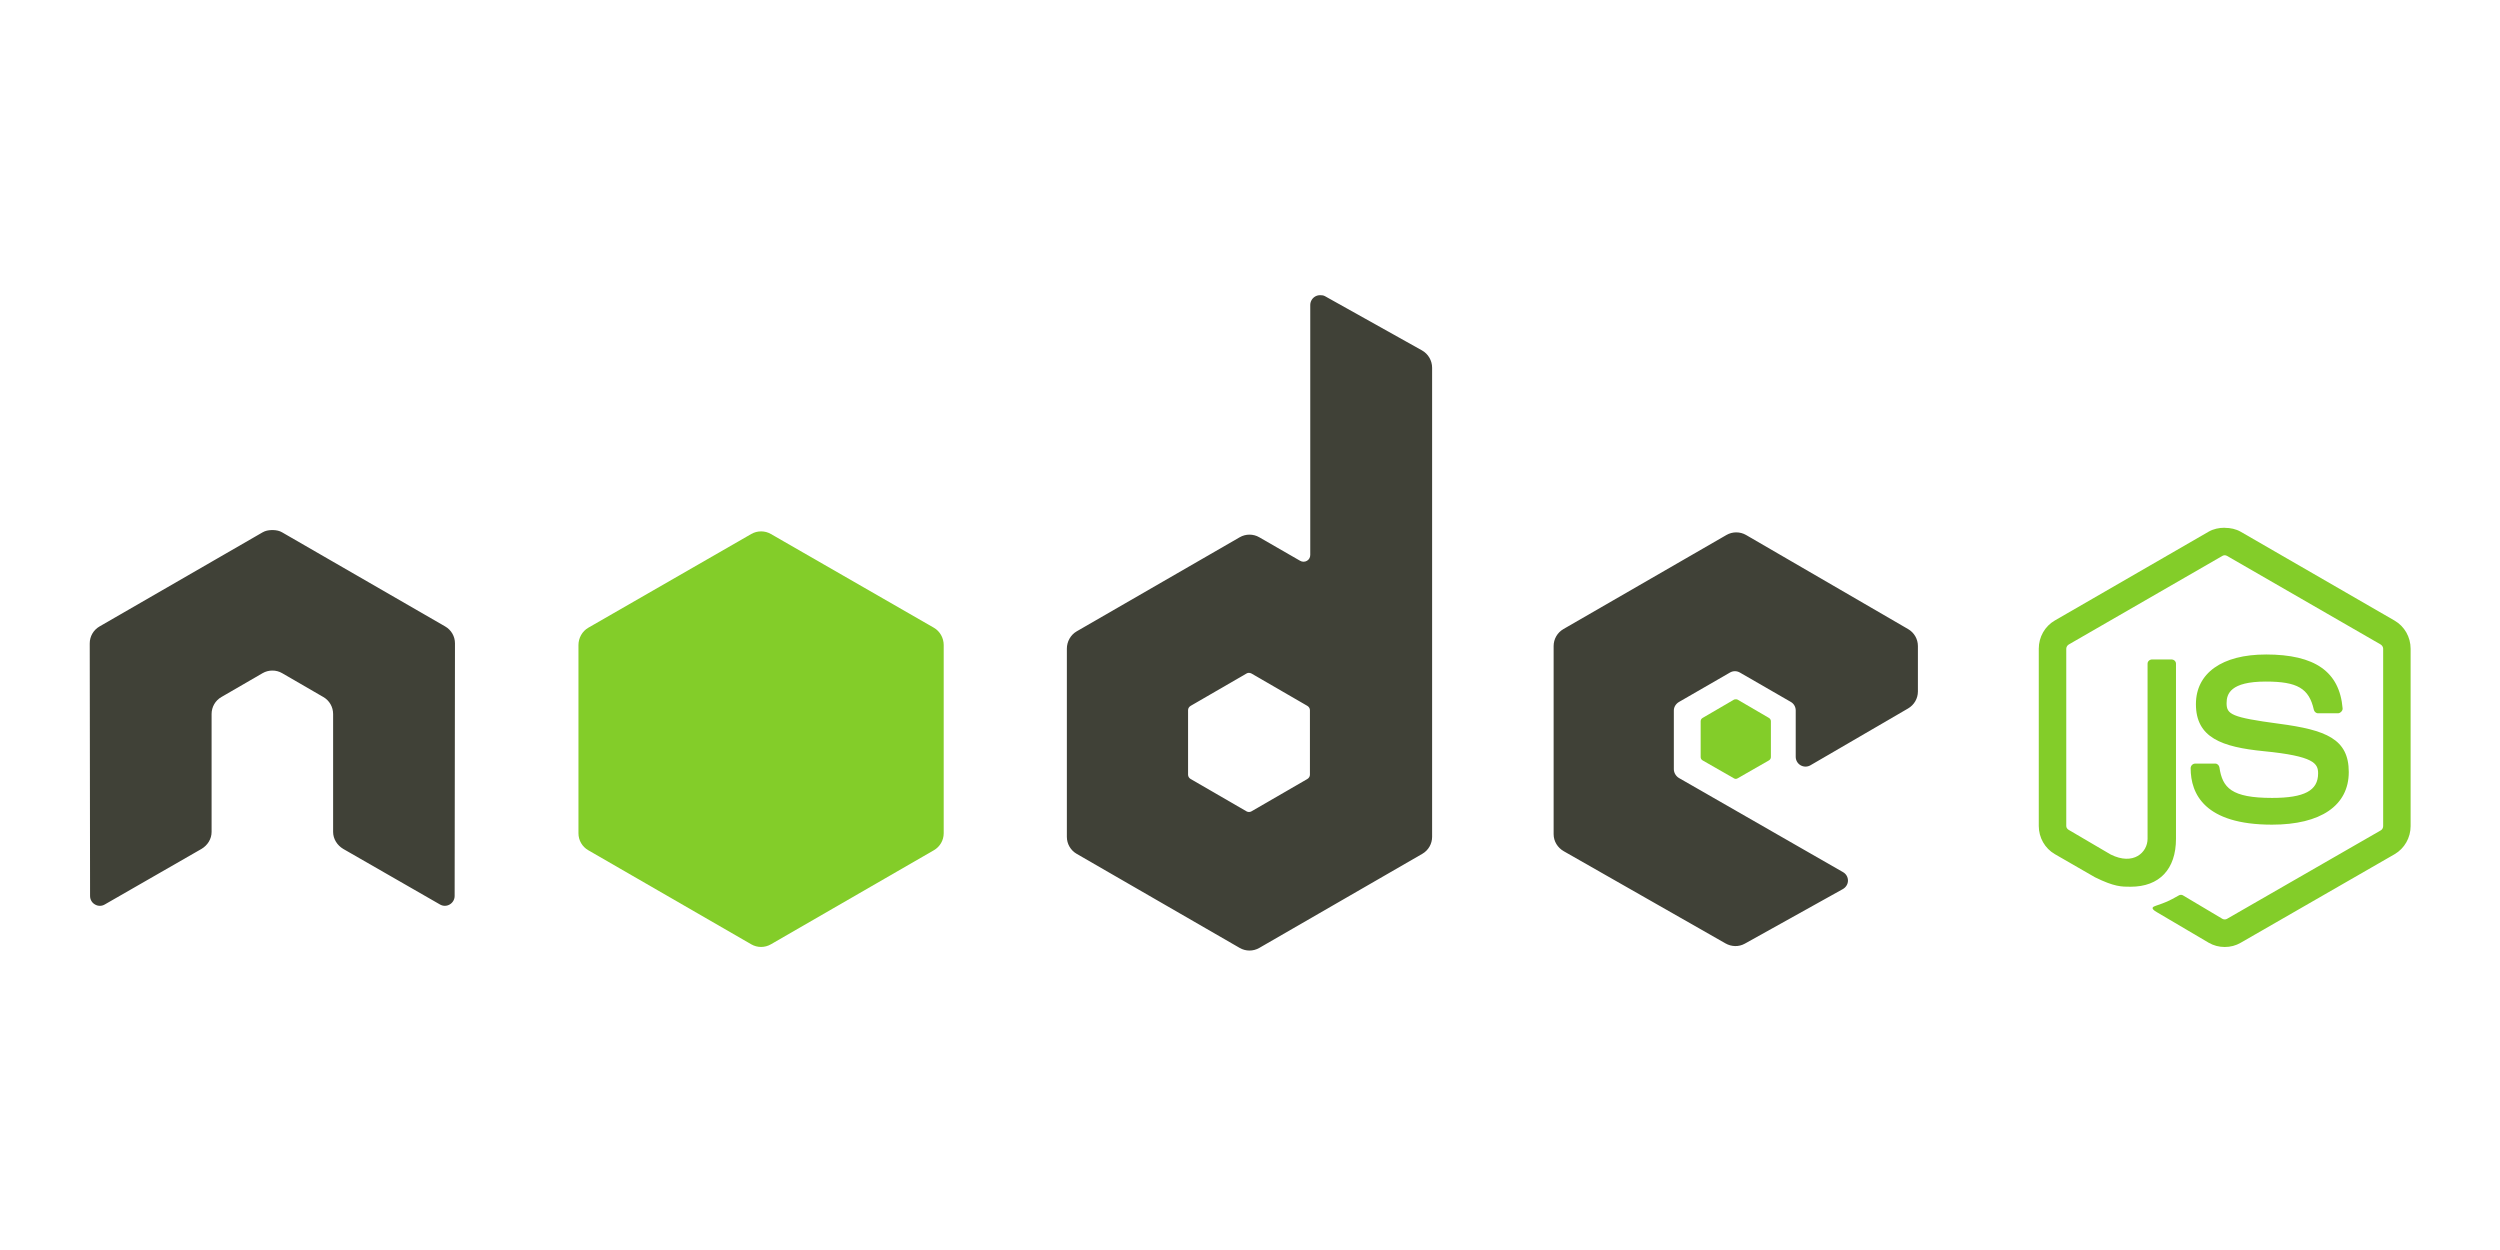
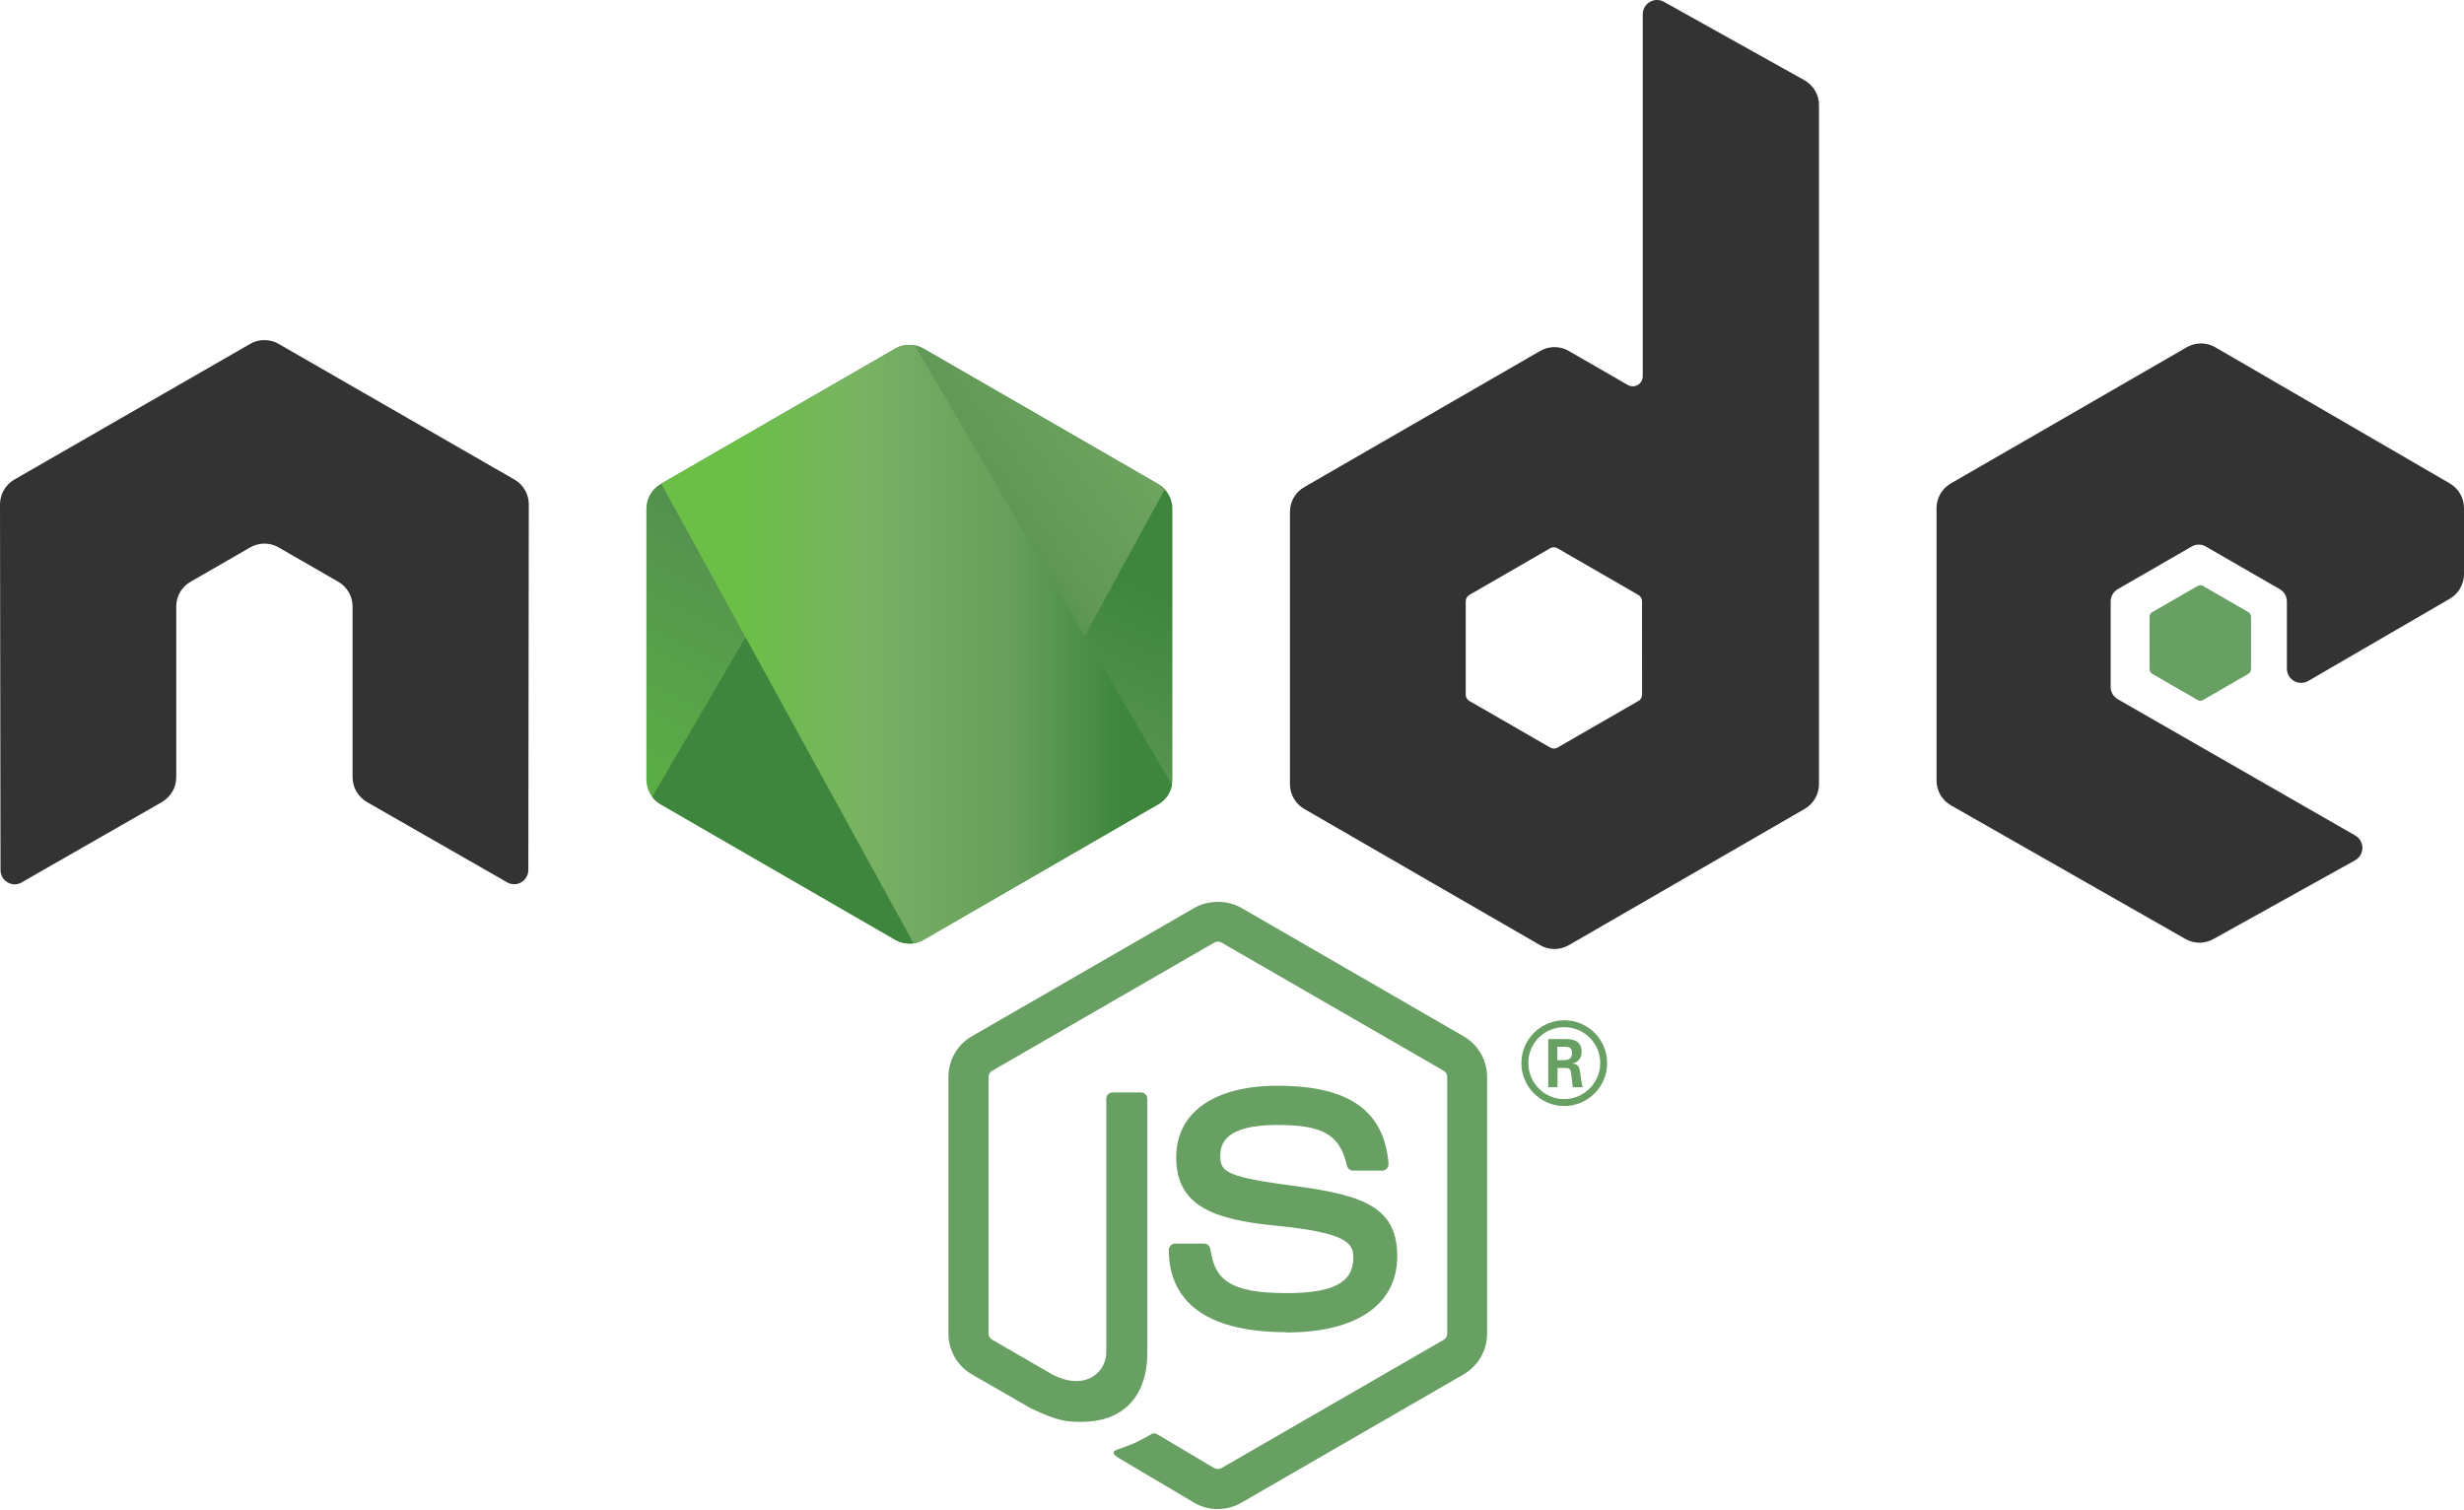
- <svg xmlns="http://www.w3.org/2000/svg" width="120" height="60" preserveAspectRatio="xMidYMid">
-   <g transform="matrix(.217946 0 0 .217946 4.120542 14.08555)">
-     <path d="M471.05 51.6c-1.245 0-2.455.257-3.526.863l-33.888 19.57c-2.193 1.263-3.526 3.65-3.526 6.188v39.07c0 2.537 1.333 4.92 3.526 6.187l8.85 5.1c4.3 2.12 5.886 2.086 7.843 2.086 6.366 0 10-3.863 10-10.577V81.542c0-.545-.472-.935-1.007-.935h-4.245c-.544 0-1.007.4-1.007.935v38.565c0 2.976-3.1 5.97-8.13 3.454l-9.2-5.396c-.325-.177-.576-.5-.576-.863v-39.07c0-.37.248-.748.576-.935l33.817-19.5c.317-.182.694-.182 1.007 0l33.817 19.5c.322.193.576.553.576.935v39.07c0 .373-.187.755-.504.935l-33.888 19.5c-.3.173-.7.173-1.007 0l-8.706-5.18c-.26-.152-.613-.14-.863 0-2.403 1.362-2.855 1.52-5.108 2.302-.555.193-1.4.494.288 1.44l11.368 6.7c1.082.626 2.288.935 3.526.935 1.255 0 2.443-.3 3.526-.935l33.888-19.5c2.193-1.276 3.526-3.65 3.526-6.187v-39.07c0-2.538-1.333-4.92-3.526-6.188l-33.888-19.57c-1.062-.606-2.28-.863-3.526-.863zm9.066 27.918c-9.65 0-15.397 4.107-15.397 10.936 0 7.4 5.704 9.444 14.966 10.36 11.08 1.085 11.944 2.712 11.944 4.893 0 3.783-3.016 5.396-10.145 5.396-8.956 0-10.925-2.236-11.584-6.7-.078-.478-.446-.863-.935-.863h-4.4a1.03 1.03 0 0 0-1.007 1.007c0 5.703 3.102 12.447 17.916 12.447 10.723 0 16.908-4.2 16.908-11.584 0-7.3-4.996-9.273-15.397-10.65-10.5-1.4-11.512-2.07-11.512-4.533 0-2.032.85-4.75 8.634-4.75 6.953 0 9.523 1.5 10.577 6.188.092.44.48.8.935.8h4.4c.27 0 .532-.166.72-.36.184-.207.314-.44.288-.72-.68-8.074-6.064-11.872-16.908-11.872z" fill="#83cd29" />
-     <path d="M271.82.383a2.18 2.18 0 0 0-1.079.288 2.18 2.18 0 0 0-1.079 1.871v55.042c0 .54-.252 1.024-.72 1.295a1.5 1.5 0 0 1-1.511 0l-8.994-5.18a4.31 4.31 0 0 0-4.317 0L218.218 74.42c-1.342.774-2.16 2.264-2.16 3.813v41.443a4.31 4.31 0 0 0 2.159 3.741l35.903 20.722a4.3 4.3 0 0 0 4.317 0l35.903-20.722a4.31 4.31 0 0 0 2.159-3.741V16.356c0-1.572-.858-3.047-2.23-3.813L272.9.598c-.336-.187-.708-.22-1.08-.216zM40.86 52.115c-.685.028-1.328.147-1.943.504L3.015 73.34a4.3 4.3 0 0 0-2.158 3.741L.93 132.7c0 .774.4 1.492 1.08 1.87.667.4 1.494.4 2.158 0l21.297-12.232c1.35-.8 2.23-2.196 2.23-3.74V92.623c0-1.55.815-2.97 2.16-3.74l9.066-5.252a4.25 4.25 0 0 1 2.158-.576 4.24 4.24 0 0 1 2.159.576L52.3 88.88c1.343.77 2.158 2.192 2.158 3.74v25.974c0 1.546.9 2.95 2.23 3.74l21.297 12.232c.67.4 1.495.4 2.158 0 .66-.38 1.08-1.097 1.08-1.87l.072-55.617a4.28 4.28 0 0 0-2.158-3.741L43.235 52.618c-.607-.356-1.253-.476-1.943-.504h-.43zm322.624.504a4.29 4.29 0 0 0-2.159.576l-35.903 20.722c-1.34.775-2.16 2.192-2.16 3.74V119.1c0 1.558.878 2.97 2.23 3.74l35.615 20.3c1.315.75 2.92.807 4.245.07l21.585-12.016c.685-.38 1.148-1.09 1.15-1.87s-.403-1.482-1.08-1.87l-36.12-20.722c-.676-.386-1.15-1.167-1.15-1.943V91.83c0-.774.48-1.484 1.15-1.87l11.224-6.476c.668-.386 1.488-.386 2.16 0L375.5 89.96a2.15 2.15 0 0 1 1.079 1.87v10.217a2.15 2.15 0 0 0 1.079 1.87c.673.388 1.488.39 2.16 0L401.33 91.4c1.335-.776 2.16-2.197 2.16-3.74v-10a4.32 4.32 0 0 0-2.159-3.741l-35.687-20.722a4.28 4.28 0 0 0-2.159-.576zm-107.35 30.94a1.21 1.21 0 0 1 .576.143l12.303 7.123c.334.193.576.55.576.935v14.246c0 .387-.24.743-.576.935l-12.303 7.123c-.335.19-.744.19-1.08 0l-12.303-7.123c-.335-.193-.576-.55-.576-.935V91.758c0-.386.242-.74.576-.935l12.303-7.122c.168-.097.316-.143.504-.143v-.001z" fill="#404137" />
-     <path d="M148.714 52.402a4.31 4.31 0 0 0-2.16.576l-35.903 20.65c-1.342.774-2.158 2.265-2.158 3.813v41.443a4.3 4.3 0 0 0 2.158 3.74l35.903 20.722a4.3 4.3 0 0 0 4.317 0l35.903-20.722a4.31 4.31 0 0 0 2.159-3.741V77.44c0-1.55-.816-3.04-2.16-3.813l-35.903-20.65a4.27 4.27 0 0 0-2.16-.576zm214.7 36.983c-.143 0-.302 0-.432.07l-6.907 4.03a.84.84 0 0 0-.432.719v7.915c0 .298.173.57.432.72l6.907 3.957a.75.75 0 0 0 .79 0l6.907-3.957c.256-.147.432-.422.432-.72v-7.915c0-.298-.175-.57-.432-.72l-6.907-4.03c-.128-.076-.216-.07-.36-.07z" fill="#83cd29" />
+ <svg xmlns="http://www.w3.org/2000/svg" width="589.827" height="361.238" version="1.2" viewBox="0 0 442.37 270.929">
+   <defs>
+     <clipPath id="a">
+       <path d="M239.03 226.605l-42.13 24.317c-1.578.91-2.546 2.59-2.546 4.406v48.668c0 1.817.968 3.496 2.546 4.406l42.133 24.336c1.575.907 3.517.907 5.09 0l42.126-24.336c1.57-.91 2.54-2.59 2.54-4.406v-48.668c0-1.816-.97-3.496-2.55-4.406l-42.12-24.317c-.79-.453-1.67-.68-2.55-.68-.88 0-1.76.227-2.55.68" />
+     </clipPath>
+     <linearGradient id="b" x1="-.348" x2="1.251" gradientTransform="rotate(116.114 53.1 202.97) scale(86.48)" gradientUnits="userSpaceOnUse">
+       <stop offset=".3" stop-color="#3E863D" />
+       <stop offset=".5" stop-color="#55934F" />
+       <stop offset=".8" stop-color="#5AAD45" />
+     </linearGradient>
+     <clipPath id="c">
+       <path d="M195.398 307.086c.403.523.907.976 1.5 1.316l36.14 20.875 6.02 3.46c.9.52 1.926.74 2.934.665.336-.027.672-.09 1-.183l44.434-81.36c-.34-.37-.738-.68-1.184-.94l-27.586-15.93-14.582-8.39c-.414-.24-.863-.41-1.32-.53zm0 0" />
+     </clipPath>
+     <linearGradient id="d" x1="-.456" x2=".582" gradientTransform="rotate(-36.46 550.846 -214.337) scale(132.798)" gradientUnits="userSpaceOnUse">
+       <stop offset=".57" stop-color="#3E863D" />
+       <stop offset=".72" stop-color="#619857" />
+       <stop offset="1" stop-color="#76AC64" />
+     </linearGradient>
+     <clipPath id="e">
+       <path d="M241.066 225.953c-.707.07-1.398.29-2.035.652l-42.01 24.247 45.3 82.51c.63-.09 1.25-.3 1.81-.624l42.13-24.336c1.3-.754 2.19-2.03 2.46-3.476l-46.18-78.89c-.34-.067-.68-.102-1.03-.102-.14 0-.28.007-.42.02" />
+     </clipPath>
+     <linearGradient id="f" x1=".043" x2=".984" gradientTransform="translate(192.862 279.652) scale(97.417)" gradientUnits="userSpaceOnUse">
+       <stop offset=".16" stop-color="#6BBF47" />
+       <stop offset=".38" stop-color="#79B461" />
+       <stop offset=".47" stop-color="#75AC64" />
+       <stop offset=".7" stop-color="#659E5A" />
+       <stop offset=".9" stop-color="#3E863D" />
+     </linearGradient>
+   </defs>
+   <path fill="#689f63" d="M218.647 270.93c-1.46 0-2.91-.383-4.19-1.12l-13.337-7.896c-1.992-1.114-1.02-1.508-.363-1.735 2.656-.93 3.195-1.14 6.03-2.75.298-.17.688-.11.993.07l10.246 6.08c.37.2.895.2 1.238 0l39.95-23.06c.37-.21.61-.64.61-1.08v-46.1c0-.46-.24-.87-.618-1.1l-39.934-23.04c-.37-.22-.86-.22-1.23 0l-39.926 23.04c-.387.22-.633.65-.633 1.09v46.1c0 .44.24.86.62 1.07l10.94 6.32c5.94 2.97 9.57-.53 9.57-4.05v-45.5c0-.65.51-1.15 1.16-1.15h5.06c.63 0 1.15.5 1.15 1.15v45.52c0 7.92-4.32 12.47-11.83 12.47-2.31 0-4.13 0-9.21-2.5l-10.48-6.04c-2.59-1.5-4.19-4.3-4.19-7.29v-46.1c0-3 1.6-5.8 4.19-7.28l39.99-23.07c2.53-1.43 5.89-1.43 8.4 0l39.94 23.08c2.58 1.49 4.19 4.28 4.19 7.28v46.1c0 2.99-1.61 5.78-4.19 7.28l-39.94 23.07c-1.28.74-2.73 1.12-4.21 1.12" />
+   <path fill="#689f63" d="M230.987 239.164c-17.48 0-21.145-8.024-21.145-14.754 0-.64.516-1.15 1.157-1.15h5.16c.57 0 1.05.415 1.14.978.78 5.258 3.1 7.91 13.67 7.91 8.42 0 12-1.902 12-6.367 0-2.57-1.02-4.48-14.1-5.76-10.94-1.08-17.7-3.49-17.7-12.24 0-8.06 6.8-12.86 18.19-12.86 12.79 0 19.13 4.44 19.93 13.98.03.33-.09.65-.31.89-.22.23-.53.37-.85.37h-5.19c-.54 0-1.01-.38-1.12-.9-1.25-5.53-4.27-7.3-12.48-7.3-9.19 0-10.26 3.2-10.26 5.6 0 2.91 1.26 3.76 13.66 5.4 12.28 1.63 18.11 3.93 18.11 12.56 0 8.7-7.26 13.69-19.92 13.69m48.66-48.89h1.34c1.1 0 1.31-.77 1.31-1.22 0-1.18-.81-1.18-1.26-1.18h-1.38zm-1.63-3.78h2.97c1.02 0 3.02 0 3.02 2.28 0 1.59-1.02 1.92-1.63 2.12 1.19.08 1.27.86 1.43 1.96.08.69.21 1.88.45 2.28h-1.83c-.05-.4-.33-2.6-.33-2.72-.12-.49-.29-.73-.9-.73h-1.51v3.46h-1.67zm-3.57 4.3c0 3.58 2.89 6.48 6.44 6.48 3.58 0 6.47-2.96 6.47-6.48 0-3.59-2.93-6.44-6.48-6.44-3.5 0-6.44 2.81-6.44 6.43m14.16.03c0 4.24-3.47 7.7-7.7 7.7-4.2 0-7.7-3.42-7.7-7.7 0-4.36 3.58-7.7 7.7-7.7 4.15 0 7.69 3.35 7.69 7.7" />
+   <path fill="#333" fill-rule="evenodd" d="M94.936 90.55c0-1.84-.97-3.53-2.558-4.445l-42.356-24.37c-.715-.42-1.516-.64-2.328-.67h-.438c-.812.03-1.613.25-2.34.67L2.562 86.105C.984 87.025 0 88.715 0 90.555l.093 65.64c0 .91.47 1.76 1.27 2.21.78.48 1.76.48 2.54 0l25.18-14.42c1.59-.946 2.56-2.618 2.56-4.44V108.88c0-1.83.97-3.52 2.555-4.43l10.72-6.174c.796-.46 1.67-.688 2.56-.688.876 0 1.77.226 2.544.687l10.715 6.172c1.586.91 2.56 2.6 2.56 4.43v30.663c0 1.82.983 3.5 2.565 4.44l25.164 14.41c.79.47 1.773.47 2.56 0 .776-.45 1.268-1.3 1.268-2.21zm199.868 34.176c0 .457-.243.88-.64 1.106l-14.548 8.386c-.395.227-.883.227-1.277 0l-14.55-8.386c-.4-.227-.64-.65-.64-1.106V107.93c0-.458.24-.88.63-1.11l14.54-8.4c.4-.23.89-.23 1.29 0l14.55 8.4c.4.23.64.652.64 1.11zM298.734.324c-.794-.442-1.76-.43-2.544.027-.78.46-1.262 1.3-1.262 2.21v65c0 .64-.34 1.23-.894 1.55-.55.32-1.235.32-1.79 0L281.634 63c-1.58-.914-3.526-.914-5.112 0l-42.37 24.453c-1.583.91-2.56 2.6-2.56 4.42v48.92c0 1.83.977 3.51 2.56 4.43l42.37 24.47c1.582.91 3.53.91 5.117 0l42.37-24.48c1.58-.92 2.56-2.6 2.56-4.43V18.863c0-1.856-1.01-3.563-2.63-4.47zm141.093 107.164c1.574-.914 2.543-2.602 2.543-4.422V91.21c0-1.824-.97-3.507-2.547-4.425l-42.1-24.44c-1.59-.92-3.54-.92-5.13 0l-42.36 24.45c-1.59.92-2.56 2.6-2.56 4.43v48.9c0 1.84.99 3.54 2.58 4.45l42.09 23.99c1.55.89 3.45.9 5.02.03l25.46-14.15c.8-.45 1.31-1.3 1.31-2.22 0-.92-.49-1.78-1.29-2.23l-42.62-24.46c-.8-.45-1.29-1.3-1.29-2.21v-15.34c0-.916.48-1.76 1.28-2.216l13.26-7.65c.79-.46 1.76-.46 2.55 0l13.27 7.65c.79.45 1.28 1.3 1.28 2.21v12.06c0 .91.49 1.76 1.28 2.22.79.45 1.77.45 2.56-.01zm0 0" />
+   <path fill="#689f63" fill-rule="evenodd" d="M394.538 105.2c.3-.177.676-.177.98 0l8.13 4.69c.304.176.49.5.49.85v9.39c0 .35-.186.674-.49.85l-8.13 4.69c-.304.177-.68.177-.98 0l-8.125-4.69c-.31-.176-.5-.5-.5-.85v-9.39c0-.35.18-.674.49-.85zm0 0" />
+   <g clip-path="url(#a)" transform="translate(-78.306 -164.016)">
+     <path fill="url(#b)" d="M331.363 246.793l-118.715-58.19-60.87 124.174L270.49 370.97zm0 0" />
+   </g>
+   <g clip-path="url(#c)" transform="translate(-78.306 -164.016)">
+     <path fill="url(#d)" d="M144.07 264.004l83.825 113.453 110.86-81.906-83.83-113.45zm0 0" />
+   </g>
+   <g clip-path="url(#e)" transform="translate(-78.306 -164.016)">
+     <path fill="url(#f)" d="M197.02 225.934v107.43h91.683v-107.43zm0 0" />
  </g>
</svg>
